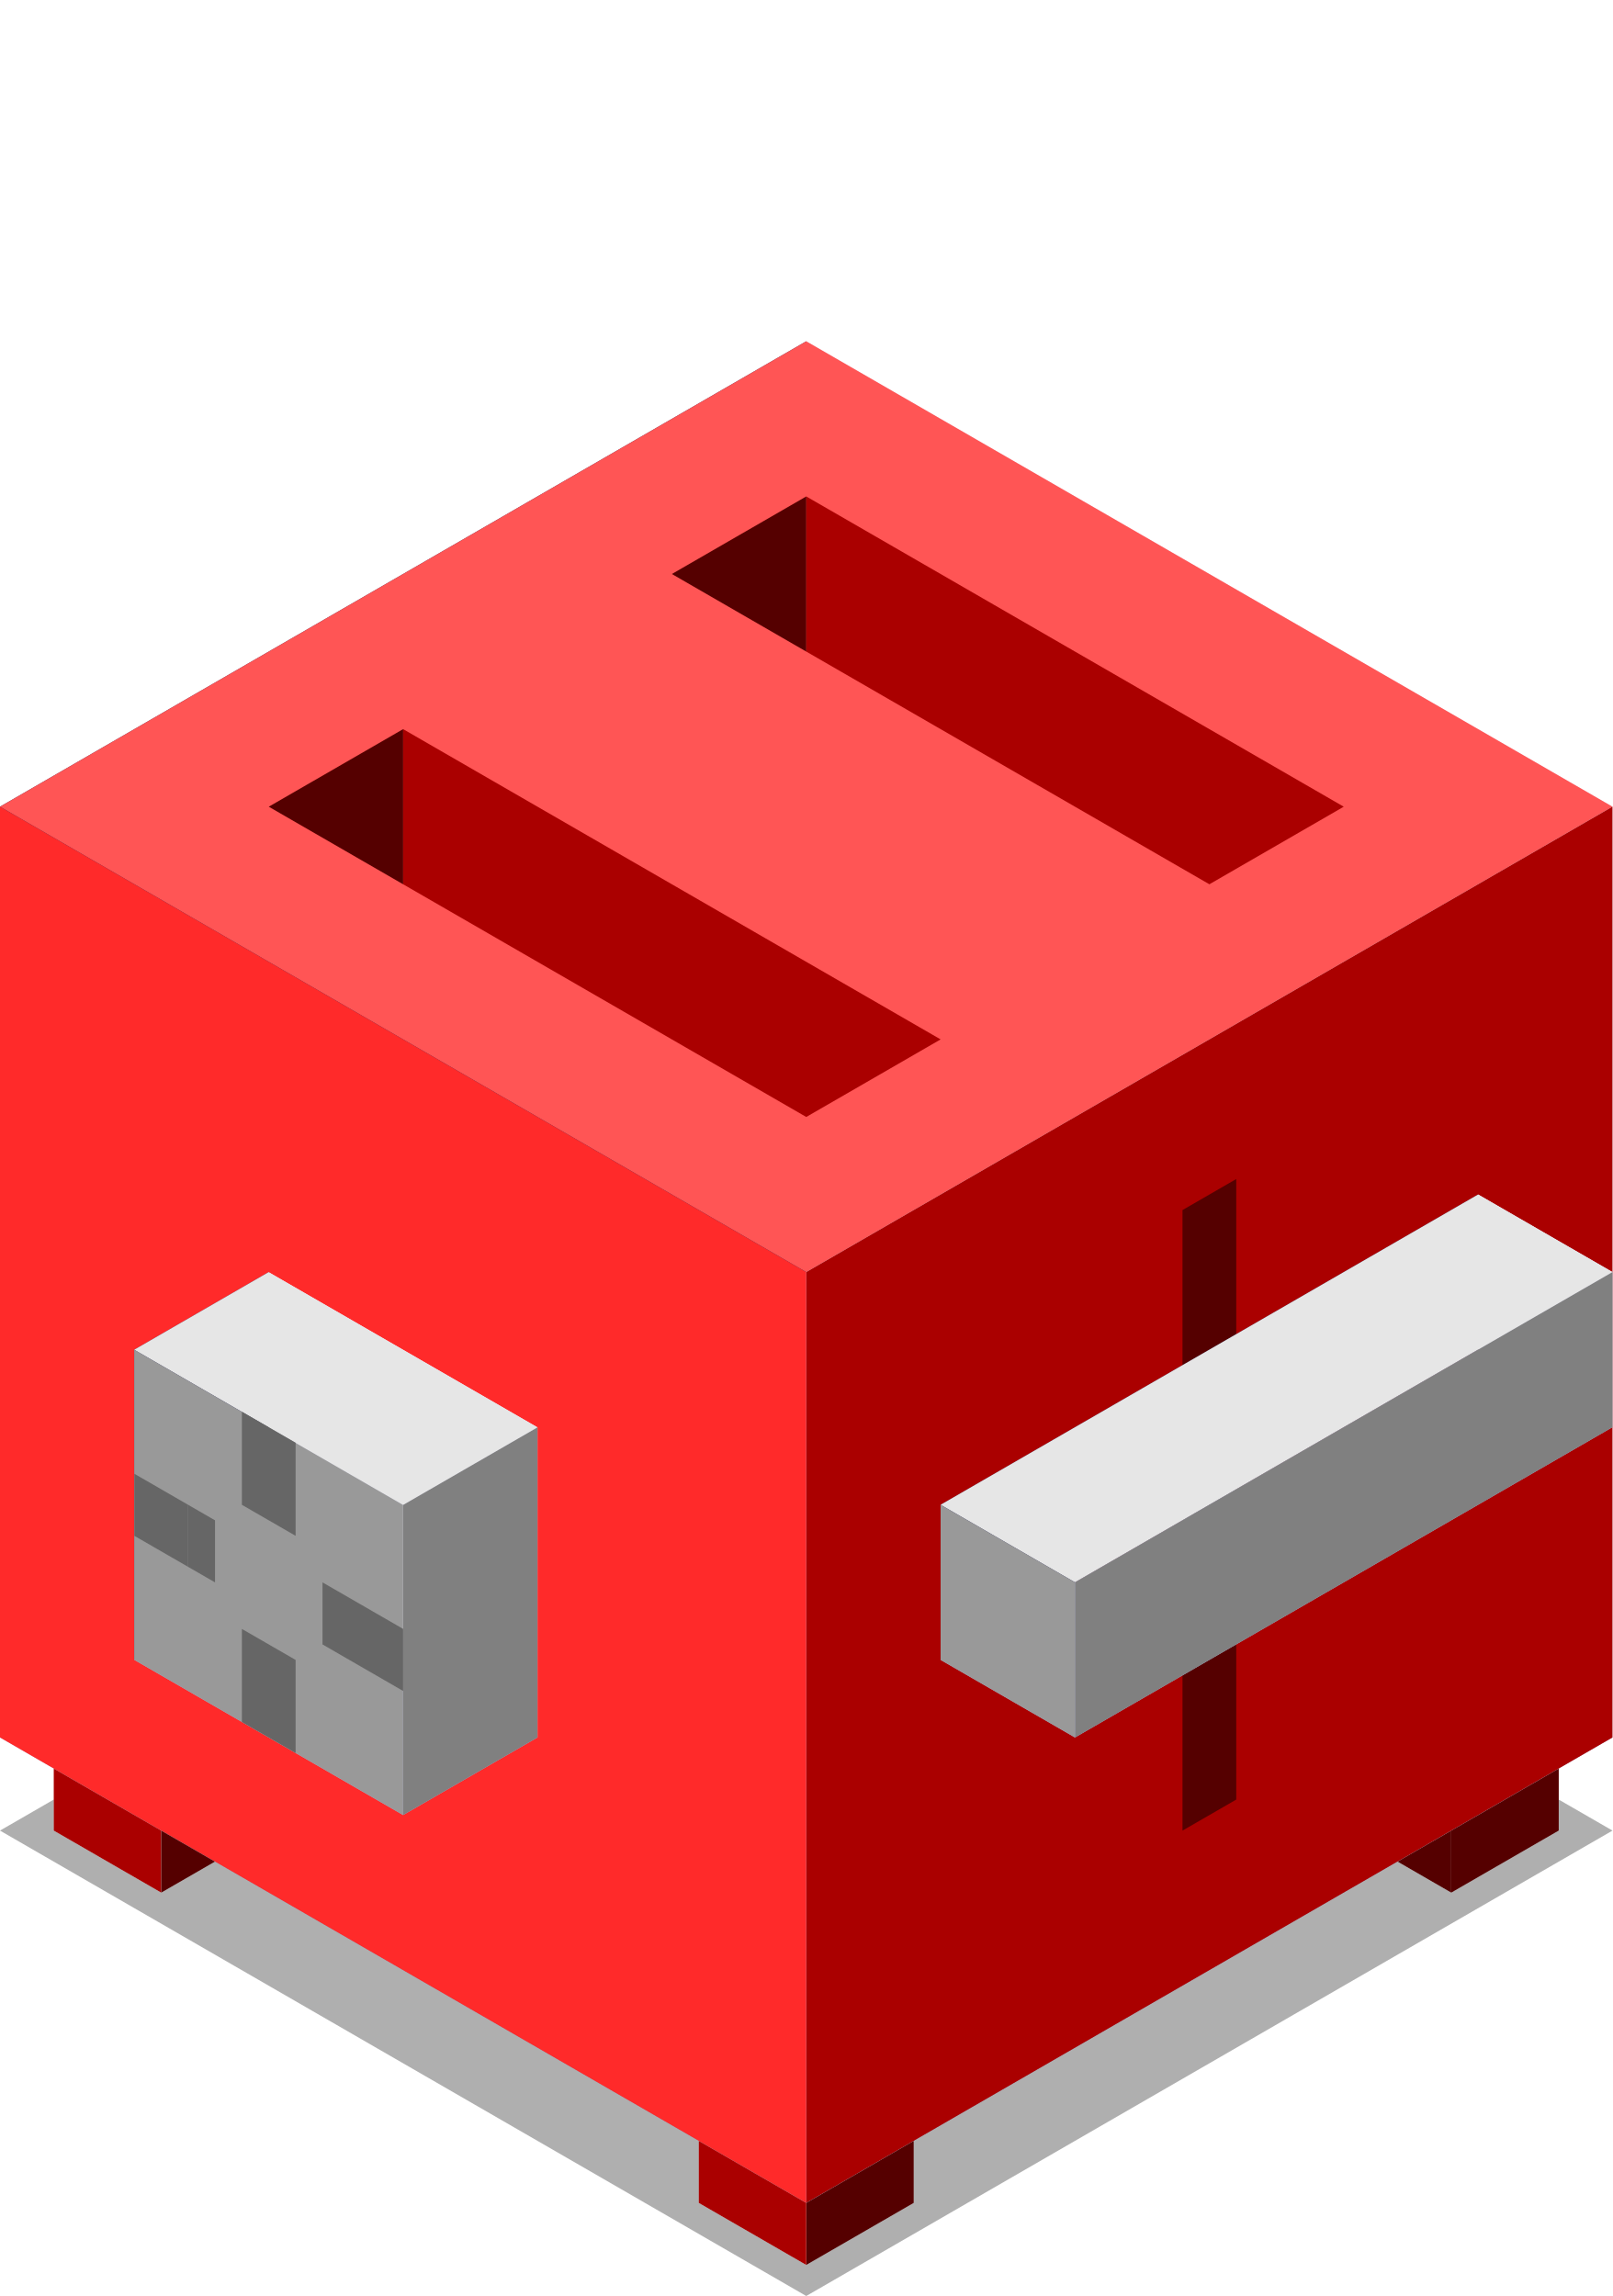
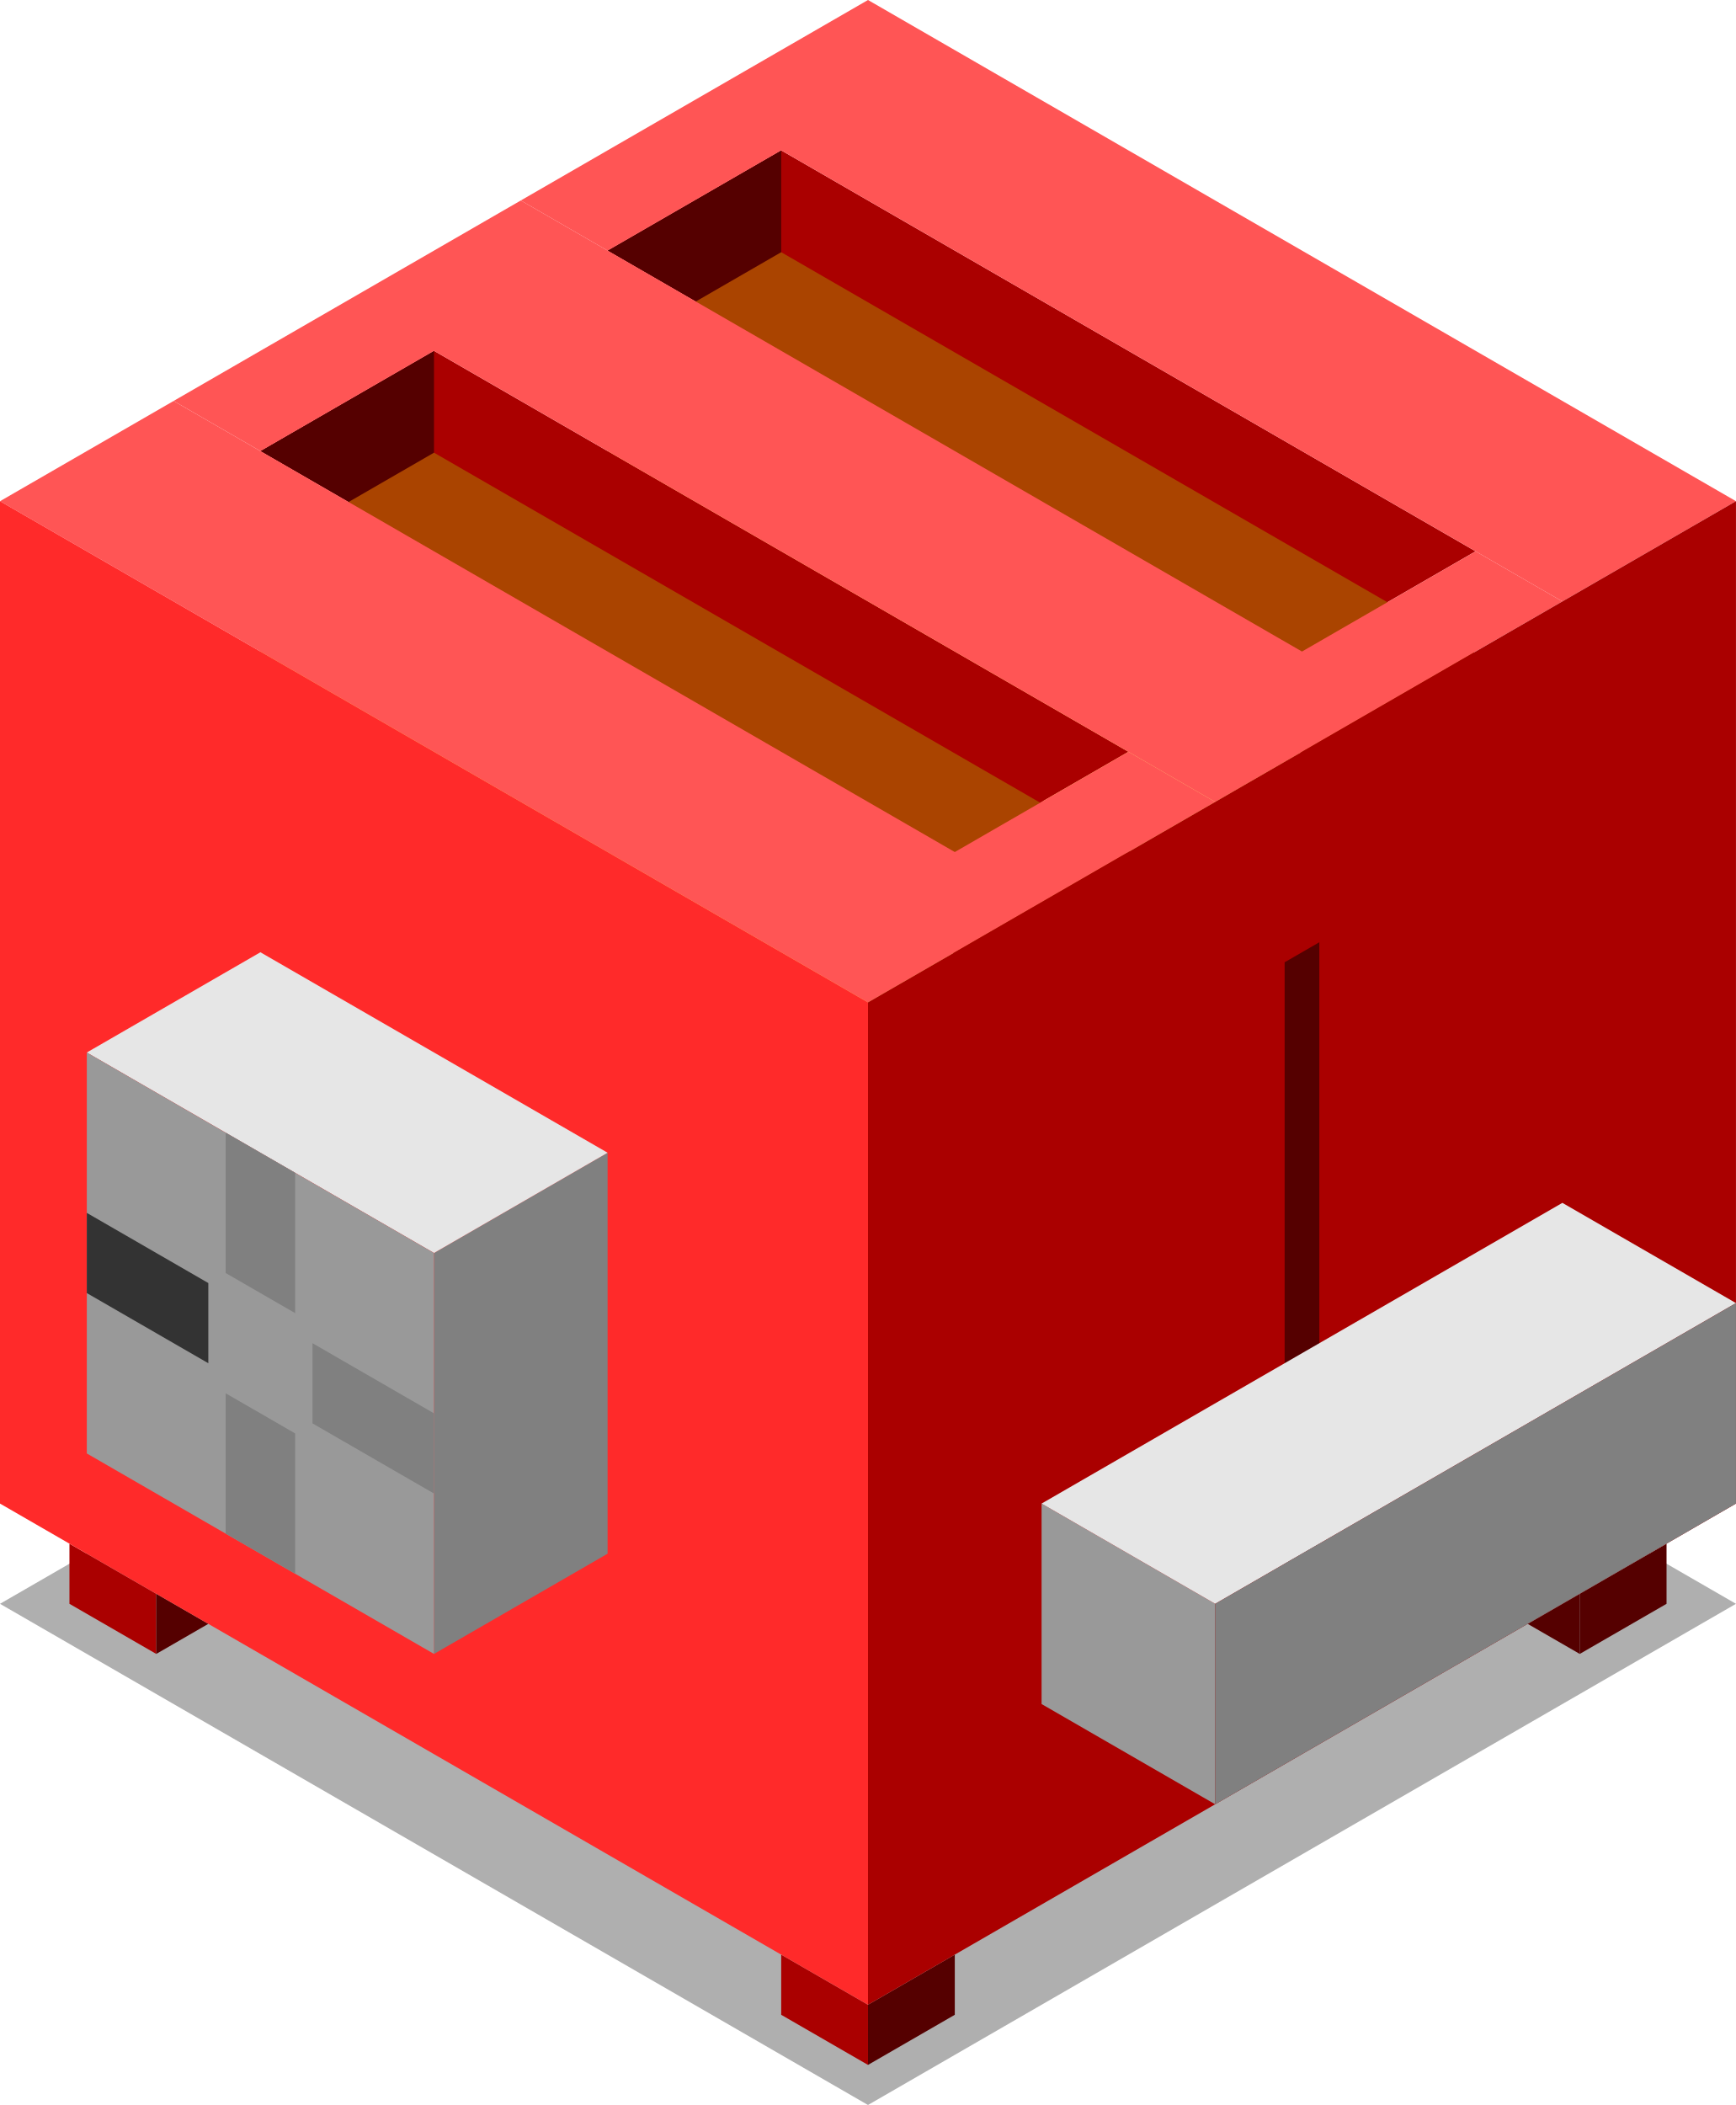
- <svg xmlns="http://www.w3.org/2000/svg" width="113.898mm" height="162.206mm" viewBox="0 0 403.577 574.746" id="svg2" version="1.1">
-   <defs id="defs4">
-     </defs>
-   <g id="layer1" style="display:inline;opacity:1" transform="translate(-168.7657,-215.1083)">
-     <g id="g3642" style="fill:#ffeeaa;fill-opacity:1">
-       <path id="path3654" style="fill:#e9e9ff;fill-rule:evenodd;stroke:none;stroke-width:1px;stroke-linecap:butt;stroke-linejoin:round;stroke-opacity:1" d="m 370.549,300.535 201.788,116.503 0,233.005 -201.788,-116.503 z" points="572.337,417.038 572.337,650.043 370.549,533.54 370.549,300.535 " />
-       <path id="path3644" style="fill:#353564;fill-rule:evenodd;stroke:none;stroke-width:1px;stroke-linecap:butt;stroke-linejoin:round;stroke-opacity:1" d="m 168.76,417.038 0,233.005 201.788,-116.503 0,-233.005 z" points="168.76,650.043 370.549,533.54 370.549,300.535 168.76,417.038 " />
-       <path id="path3652" style="fill:#afafde;fill-rule:evenodd;stroke:none;stroke-width:1px;stroke-linecap:butt;stroke-linejoin:round;stroke-opacity:1" d="M 168.76,650.043 370.549,766.545 572.337,650.043 370.549,533.54 Z" points="370.549,766.545 572.337,650.043 370.549,533.54 168.76,650.043 " />
-       <path id="path3646" style="fill:#ff5555;fill-rule:evenodd;stroke:none;stroke-width:1px;stroke-linecap:butt;stroke-linejoin:round;stroke-opacity:1" d="M 168.76,417.038 370.549,533.54 572.337,417.038 370.549,300.535 Z" points="370.549,533.54 572.337,417.038 370.549,300.535 168.76,417.038 " />
-       <path id="path3650" style="fill:#aa0000;fill-opacity:1;fill-rule:evenodd;stroke:none;stroke-width:1px;stroke-linecap:butt;stroke-linejoin:round;stroke-opacity:1" d="m 370.549,533.54 0,233.005 201.788,-116.503 0,-233.005 z" points="370.549,766.545 572.337,650.043 572.337,417.038 370.549,533.54 " />
-       <path id="path3648" style="fill:#ff2a2a;fill-rule:evenodd;stroke:none;stroke-width:1px;stroke-linecap:butt;stroke-linejoin:round;stroke-opacity:1" d="m 168.76,417.038 201.788,116.503 0,233.005 -201.788,-116.503 z" points="370.549,533.54 370.549,766.545 168.76,650.043 168.76,417.038 " />
-     </g>
-     <g id="g3726" style="fill:#800000;fill-opacity:1">
-       <path id="path3738" style="fill:#e9e9ff;fill-rule:evenodd;stroke:none;stroke-width:1px;stroke-linecap:butt;stroke-linejoin:round;stroke-opacity:1" d="m 235.986,533.561 67.3,38.856 0,77.626 -67.3,-38.856 z" points="303.286,572.417 303.286,650.043 235.986,611.187 235.986,533.561 " />
-       <path id="path3728" style="fill:#353564;fill-rule:evenodd;stroke:none;stroke-width:1px;stroke-linecap:butt;stroke-linejoin:round;stroke-opacity:1" d="m 202.355,552.979 0,77.626 33.631,-19.417 0,-77.626 z" points="202.355,630.604 235.986,611.187 235.986,533.561 202.355,552.979 " />
-       <path id="path3736" style="fill:#afafde;fill-rule:evenodd;stroke:none;stroke-width:1px;stroke-linecap:butt;stroke-linejoin:round;stroke-opacity:1" d="m 202.355,630.604 67.3,38.856 33.631,-19.417 -67.3,-38.856 z" points="269.654,669.46 303.286,650.043 235.986,611.187 202.355,630.604 " />
-       <path id="path3730" style="fill:#e6e6e6" d="m 202.355,552.979 67.3,38.856 33.631,-19.417 -67.3,-38.856 z" points="269.654,591.834 303.286,572.417 235.986,533.561 202.355,552.979 " />
-       <path id="path3734" style="fill:#808080" d="m 269.654,591.834 0,77.626 33.631,-19.417 0,-77.626 z" points="269.654,669.46 303.286,650.043 303.286,572.417 269.654,591.834 " />
-       <path id="path3732" style="fill:#999999" d="m 202.355,552.979 67.3,38.856 0,77.626 -67.3,-38.856 z" points="269.654,591.834 269.654,669.46 202.355,630.604 202.355,552.979 " />
-     </g>
-     <path style="fill:none;fill-rule:evenodd;stroke:none;stroke-width:1px;stroke-linecap:butt;stroke-linejoin:miter;stroke-opacity:1" d="m 269.66,397.629 0,38.834" id="path4944" />
-     <path style="fill:#aa0000;fill-opacity:1;fill-rule:evenodd;stroke:none;stroke-width:1px;stroke-linecap:butt;stroke-linejoin:miter;stroke-opacity:1" d="m 269.66,397.629 0,38.834 100.894,58.251 33.631,-19.417 z" id="path4954" />
-     <path style="fill:#550000;fill-rule:evenodd;stroke:none;stroke-width:1px;stroke-linecap:butt;stroke-linejoin:miter;stroke-opacity:1" d="m 269.66,436.463 -33.631,-19.417 33.631,-19.417 z" id="path4960" />
-     <path style="fill:#aa0000;fill-opacity:1;fill-rule:evenodd;stroke:none;stroke-width:1px;stroke-linecap:butt;stroke-linejoin:miter;stroke-opacity:1" d="m 370.554,339.378 0,38.834 100.894,58.251 33.631,-19.417 z" id="path4966" />
-     <path style="fill:#550000;fill-opacity:1;fill-rule:evenodd;stroke:none;stroke-width:1px;stroke-linecap:butt;stroke-linejoin:miter;stroke-opacity:1" d="m 336.923,358.795 33.631,19.417 0,0 0,0 0,-38.834 -33.631,19.417" id="path4968" />
-     <path style="fill:#550000;fill-opacity:1;fill-rule:evenodd;stroke:none;stroke-width:1px;stroke-linecap:butt;stroke-linejoin:miter;stroke-opacity:1" d="m 370.554,766.554 0,15.534 0,0 26.905,-15.534 0,-15.534 z" id="path4982" />
-     <path style="fill:#aa0000;fill-opacity:1;fill-rule:evenodd;stroke:none;stroke-width:1px;stroke-linecap:butt;stroke-linejoin:miter;stroke-opacity:1" d="m 343.649,751.02 0,15.534 26.905,15.534 0,-15.534 z" id="path4988" />
-     <path style="fill:#aa0000;fill-opacity:1;fill-rule:evenodd;stroke:none;stroke-width:1px;stroke-linecap:butt;stroke-linejoin:miter;stroke-opacity:1" d="m 182.218,657.818 0,15.534 26.905,15.534 0,-15.534 z" id="path4990" />
-     <path style="fill:#550000;fill-opacity:1;fill-rule:evenodd;stroke:none;stroke-width:1px;stroke-linecap:butt;stroke-linejoin:miter;stroke-opacity:1" d="m 209.123,688.885 13.453,-7.767 -13.453,-7.767 z" id="path4992" />
-     <path style="fill:#550000;fill-opacity:1;fill-rule:evenodd;stroke:none;stroke-width:1px;stroke-linecap:butt;stroke-linejoin:miter;stroke-opacity:1" d="m 558.89,657.818 0,15.534 -26.905,15.534 0,-15.534 z" id="path4994" />
-     <path style="fill:#550000;fill-opacity:1;fill-rule:evenodd;stroke:none;stroke-width:1px;stroke-linecap:butt;stroke-linejoin:miter;stroke-opacity:1" d="m 531.985,673.352 0,15.534 0,0 -13.453,-7.767 z" id="path5000" />
-     <path style="fill:#000000;fill-opacity:0.314;fill-rule:evenodd;stroke:none;stroke-width:1px;stroke-linecap:butt;stroke-linejoin:miter;stroke-opacity:1" d="m 182.218,665.585 -13.453,7.767 201.788,116.503 201.788,-116.503 -13.453,-7.767 0,7.767 -26.905,15.534 -13.453,-7.767 -121.073,69.902 0,15.534 -26.905,15.534 -26.905,-15.534 0,-15.534 -121.073,-69.902 -13.453,7.767 -26.905,-15.534 0,-7.767" id="path5008" />
-     <path style="fill:#666666;fill-opacity:1;fill-rule:evenodd;stroke:none;stroke-width:1px;stroke-linecap:butt;stroke-linejoin:miter;stroke-opacity:1" d="m 202.397,584.033 13.453,7.767 0,15.534 -13.453,-7.767 z" id="path5020" />
-     <path style="fill:#666666;fill-opacity:1;fill-rule:evenodd;stroke:none;stroke-width:1px;stroke-linecap:butt;stroke-linejoin:miter;stroke-opacity:1" d="m 215.85,591.8 6.726,3.883 0,15.534 -6.726,-3.883 z" id="path5028" />
-     <path style="fill:#666666;fill-opacity:1;fill-rule:evenodd;stroke:none;stroke-width:1px;stroke-linecap:butt;stroke-linejoin:miter;stroke-opacity:1" d="m 229.302,568.499 0,23.3 13.453,7.767 0,-23.3 z" id="path5030" />
-     <path style="fill:#666666;fill-opacity:1;fill-rule:evenodd;stroke:none;stroke-width:1px;stroke-linecap:butt;stroke-linejoin:miter;stroke-opacity:1" d="m 249.481,611.217 20.179,11.65 0,15.534 -20.179,-11.65 z" id="path5032" />
-     <path style="fill:#666666;fill-opacity:1;fill-rule:evenodd;stroke:none;stroke-width:1px;stroke-linecap:butt;stroke-linejoin:miter;stroke-opacity:1" d="m 229.302,646.168 0,-23.301 13.453,7.767 0,23.3 z" id="path5040" />
-     <path style="display:inline;fill:#550000;fill-opacity:1;fill-rule:evenodd;stroke:none;stroke-width:1px;stroke-linecap:butt;stroke-linejoin:miter;stroke-opacity:1" d="m 464.722,518.015 13.453,-7.767 0,0 0,155.337 -13.453,7.767 z" id="path4940" />
-     <g id="g4866" style="display:inline;opacity:1;fill:#808080;fill-opacity:1;stroke:none;stroke-opacity:1">
-       <path id="path4878" style="fill:#e9e9ff;fill-rule:evenodd;stroke:none;stroke-width:1px;stroke-linecap:butt;stroke-linejoin:round;stroke-opacity:1" d="m 538.706,514.123 33.631,19.417 0,38.834 -33.631,-19.417 z" points="572.337,533.54 572.337,572.374 538.706,552.957 538.706,514.123 " />
-       <path id="path4868" style="fill:#353564;fill-rule:evenodd;stroke:none;stroke-width:1px;stroke-linecap:butt;stroke-linejoin:round;stroke-opacity:1" d="m 404.18,591.791 0,38.834 134.526,-77.668 0,-38.834 z" points="404.18,630.626 538.706,552.957 538.706,514.123 404.18,591.791 " />
-       <path id="path4876" style="fill:#afafde;fill-rule:evenodd;stroke:none;stroke-width:1px;stroke-linecap:butt;stroke-linejoin:round;stroke-opacity:1" d="m 404.18,630.626 33.631,19.417 134.526,-77.668 -33.631,-19.417 z" points="437.811,650.043 572.337,572.374 538.706,552.957 404.18,630.626 " />
-       <path id="path4870" style="fill:#e6e6e6" d="m 404.18,591.791 33.631,19.417 134.526,-77.668 -33.631,-19.417 z" points="437.811,611.208 572.337,533.54 538.706,514.123 404.18,591.791 " />
-       <path id="path4874" style="fill:#808080;fill-opacity:1" d="m 437.811,611.208 0,38.834 134.526,-77.668 0,-38.834 z" points="437.811,650.043 572.337,572.374 572.337,533.54 437.811,611.208 " />
-       <path id="path4872" style="fill:#999999" d="m 404.18,591.791 33.631,19.417 0,38.834 -33.631,-19.417 z" points="437.811,611.208 437.811,650.043 404.18,630.626 404.18,591.791 " />
-     </g>
+ <svg xmlns="http://www.w3.org/2000/svg" width="86.603mm" height="105mm" viewBox="0 0 306.859 372.047" id="svg2" version="1.1">
+   <defs id="defs4" />
+   <g id="layer12" style="display:inline" transform="translate(-138.0867,-157.6772)">
+     <path style="fill:#000000;fill-opacity:0.314;fill-rule:evenodd;stroke:none;stroke-width:1px;stroke-linecap:butt;stroke-linejoin:miter;stroke-opacity:1" d="M 291.516,529.724 444.946,441.142 291.516,352.559 138.087,441.142 Z" id="path4489" />
+     <path style="fill:#aa0000;fill-opacity:1;fill-rule:evenodd;stroke:none;stroke-width:1px;stroke-linecap:butt;stroke-linejoin:miter;stroke-opacity:1" d="m 150.361,430.512 0,10.63 15.343,8.858 0,-10.63 z" id="path4493" />
+     <path style="fill:#550000;fill-opacity:1;fill-rule:evenodd;stroke:none;stroke-width:1px;stroke-linecap:butt;stroke-linejoin:miter;stroke-opacity:1" d="m 165.704,450 9.206,-5.315 -9.206,-5.315 z" id="path4495" />
+     <path style="fill:#550000;fill-opacity:1;fill-rule:evenodd;stroke:none;stroke-width:1px;stroke-linecap:butt;stroke-linejoin:miter;stroke-opacity:1" d="m 291.516,512.008 0,10.63 15.343,-8.858 0,-10.63 z" id="path4497" />
+     <path style="fill:#aa0000;fill-opacity:1;fill-rule:evenodd;stroke:none;stroke-width:1px;stroke-linecap:butt;stroke-linejoin:miter;stroke-opacity:1" d="m 276.173,503.15 0,10.63 15.343,8.858 0,-10.63 z" id="path4499" />
+     <path style="fill:#550000;fill-opacity:1;fill-rule:evenodd;stroke:none;stroke-width:1px;stroke-linecap:butt;stroke-linejoin:miter;stroke-opacity:1" d="m 432.672,441.142 0,-10.63 -15.343,8.858 0,10.63 z" id="path4501" />
+     <path style="fill:#550000;fill-opacity:1;fill-rule:evenodd;stroke:none;stroke-width:1px;stroke-linecap:butt;stroke-linejoin:miter;stroke-opacity:1" d="m 417.329,450 -9.206,-5.315 9.206,-5.315 z" id="path4503" />
+   </g>
+   <g id="layer9" style="display:inline" transform="translate(-138.0867,-157.6772)">
+     <path style="fill:#aa0000;fill-opacity:1;fill-rule:evenodd;stroke:none;stroke-width:1px;stroke-linecap:butt;stroke-linejoin:miter;stroke-opacity:1" d="m 245.488,201.969 30.686,-17.717 122.744,70.866 -30.686,17.717 z" id="path4208" />
+     <path style="fill:#550000;fill-opacity:1;fill-rule:evenodd;stroke:none;stroke-width:1px;stroke-linecap:butt;stroke-linejoin:miter;stroke-opacity:1" d="m 276.173,184.252 0,35.433 -30.686,-17.717 z" id="path4210" />
+     <path style="fill:#ff5555;fill-opacity:1;fill-rule:evenodd;stroke:none;stroke-width:1px;stroke-linecap:butt;stroke-linejoin:miter;stroke-opacity:1" d="m 230.145,193.11 61.372,-35.433 153.43,88.583 -30.686,17.717 -138.087,-79.724 -30.686,17.717 z" id="path4337" />
+   </g>
+   <g id="layer11" style="display:inline" transform="translate(-138.0867,-157.6772)">
+     <path style="fill:#aa4400;fill-opacity:1;fill-rule:evenodd;stroke:none;stroke-width:1px;stroke-linecap:butt;stroke-linejoin:miter;stroke-opacity:1" d="m 245.488,219.969 30.686,-17.717 122.744,70.866 -30.686,17.717 z" id="path4354" />
+     <path style="fill:#803300;fill-opacity:1;fill-rule:evenodd;stroke:none;stroke-width:1px;stroke-linecap:butt;stroke-linejoin:miter;stroke-opacity:1" d="m 368.231,290.835 0,35.433 30.686,-17.717 0,-35.433 z" id="path4356" />
+     <path style="fill:#ffe680;fill-opacity:1;fill-rule:evenodd;stroke:none;stroke-width:1px;stroke-linecap:butt;stroke-linejoin:miter;stroke-opacity:1" d="m 352.888,441.425 0,-124.016 15.343,8.858 0,-35.433 -122.744,-70.866 0,35.433 15.343,8.858 0,124.016 z" id="path4358" />
+     <path style="fill:#803300;fill-opacity:1;fill-rule:evenodd;stroke:none;stroke-width:1px;stroke-linecap:butt;stroke-linejoin:miter;stroke-opacity:1" d="m 383.574,317.409 0,106.299 -30.686,17.717 0,-124.016 15.343,8.858 z" id="path4360" />
+     <path style="fill:#ff9955;fill-opacity:1;fill-rule:evenodd;stroke:#c87137;stroke-width:1px;stroke-linecap:butt;stroke-linejoin:miter;stroke-opacity:1" d="m 276.173,273.118 0,35.433 30.686,17.717 0,-35.433 z" id="path4362" />
+     <path style="fill:#ff9955;fill-opacity:1;fill-rule:evenodd;stroke:#c87137;stroke-width:1px;stroke-linecap:butt;stroke-linejoin:miter;stroke-opacity:1" d="m 322.202,299.693 0,17.717 15.343,8.858 0,-17.717 -15.343,-8.858 z" id="path4364" />
+     <path style="fill:#ff9955;fill-opacity:1;fill-rule:evenodd;stroke:#c87137;stroke-width:1px;stroke-linecap:butt;stroke-linejoin:miter;stroke-opacity:1" d="m 306.859,343.984 30.686,17.717 0,35.433 -30.686,-17.717 z" id="path4366" />
+     <path style="fill:#ff9955;fill-opacity:1;fill-rule:evenodd;stroke:#c87137;stroke-width:1px;stroke-linecap:butt;stroke-linejoin:miter;stroke-opacity:1" d="m 276.173,343.984 0,17.717 15.343,8.858 0,-17.717 z" id="path4368" />
+   </g>
+   <g id="layer8" style="display:inline" transform="translate(-138.0867,-157.6772)">
+     <path style="fill:#aa0000;fill-opacity:1;fill-rule:evenodd;stroke:none;stroke-width:1px;stroke-linecap:butt;stroke-linejoin:miter;stroke-opacity:1" d="m 184.116,237.402 30.686,-17.717 122.744,70.866 -30.686,17.717 z" id="path4201" />
+     <path style="fill:#550000;fill-opacity:1;fill-rule:evenodd;stroke:none;stroke-width:1px;stroke-linecap:butt;stroke-linejoin:miter;stroke-opacity:1" d="m 214.802,219.685 0,35.433 -30.686,-17.717 z" id="path4203" />
+     <path style="display:inline;fill:#ff5555;fill-opacity:1;fill-rule:evenodd;stroke:none;stroke-width:1px;stroke-linecap:butt;stroke-linejoin:miter;stroke-opacity:1" d="m 230.145,193.109 -61.371,35.434 15.342,8.859 30.686,-17.717 138.088,79.725 30.686,-17.717 30.686,-17.717 -15.342,-8.859 -30.688,17.717 -138.086,-79.725 z" id="path4334" />
+   </g>
+   <g id="layer10" style="display:inline" transform="translate(-138.0867,-157.6772)">
+     <path style="fill:#aa4400;fill-opacity:1;fill-rule:evenodd;stroke:none;stroke-width:1px;stroke-linecap:butt;stroke-linejoin:miter;stroke-opacity:1" d="M 214.802,237.685 337.545,308.551 306.859,326.268 184.116,255.402 Z" id="path4221" />
+     <path style="fill:#803300;fill-opacity:1;fill-rule:evenodd;stroke:none;stroke-width:1px;stroke-linecap:butt;stroke-linejoin:miter;stroke-opacity:1" d="m 306.859,326.268 0,35.433 30.686,-17.717 0,-35.433 z" id="path4223" />
+     <path style="fill:#ffe680;fill-opacity:1;fill-rule:evenodd;stroke:none;stroke-width:1px;stroke-linecap:butt;stroke-linejoin:miter;stroke-opacity:1" d="m 184.116,255.402 0,35.433 15.343,8.858 0,124.016 92.058,53.15 0,-124.016 15.343,8.858 0,-35.433 z" id="path4227" />
+     <path style="fill:#803300;fill-opacity:1;fill-rule:evenodd;stroke:none;stroke-width:1px;stroke-linecap:butt;stroke-linejoin:miter;stroke-opacity:1" d="m 291.516,476.858 30.686,-17.717 0,-106.299 -15.343,8.858 -15.343,-8.858 z" id="path4229" />
+     <path style="fill:#ff9955;fill-opacity:1;fill-rule:evenodd;stroke:#c87137;stroke-width:1px;stroke-linecap:butt;stroke-linejoin:miter;stroke-opacity:1" d="m 214.802,308.551 0,35.433 30.686,17.717 0,-35.433 z" id="path4257" />
+     <path style="fill:#ff9955;fill-opacity:1;fill-rule:evenodd;stroke:#c87137;stroke-width:1px;stroke-linecap:butt;stroke-linejoin:miter;stroke-opacity:1" d="m 260.83,335.126 0,17.717 15.343,8.858 0,-17.717 z" id="path4265" />
+     <path style="fill:#ff9955;fill-opacity:1;fill-rule:evenodd;stroke:#c87137;stroke-width:1px;stroke-linecap:butt;stroke-linejoin:miter;stroke-opacity:1" d="m 245.488,379.417 0,35.433 30.686,17.717 0,-35.433 z" id="path4267" />
+     <path style="fill:#ff9955;fill-opacity:1;fill-rule:evenodd;stroke:#c87137;stroke-width:1px;stroke-linecap:butt;stroke-linejoin:miter;stroke-opacity:1" d="m 214.802,379.417 0,17.717 15.343,8.858 0,-17.717 z" id="path4271" />
+   </g>
+   <g id="layer5" style="display:inline" transform="translate(-138.0867,-157.6772)">
+     <path style="fill:#ff5555;fill-opacity:1;fill-rule:evenodd;stroke:none;stroke-width:1px;stroke-linecap:butt;stroke-linejoin:miter;stroke-opacity:1" d="m 184.116,237.402 -15.343,-8.858 -30.686,17.717 153.43,88.583 61.372,-35.433 -15.343,-8.858 -30.686,17.717 z" id="path4273" />
+   </g>
+   <g id="layer1" style="display:inline" transform="translate(-138.0867,-157.6772)">
+     <path style="fill:#ff2a2a;fill-opacity:1;fill-rule:evenodd;stroke:none;stroke-width:1px;stroke-linecap:butt;stroke-linejoin:miter;stroke-opacity:1" d="m 291.516,334.843 0,177.165 -153.43,-88.583 0,-177.165 z" id="path4140" />
+     <path style="fill:#aa0000;fill-rule:evenodd;stroke:none;stroke-width:1px;stroke-linecap:butt;stroke-linejoin:miter;stroke-opacity:1" d="m 291.516,512.008 153.43,-88.583 0,-177.165 -153.43,88.583 0,177.165 z" id="path4142" />
+     <path style="fill:#808080;fill-opacity:1;fill-rule:evenodd;stroke:none;stroke-width:1px;stroke-linecap:butt;stroke-linejoin:miter;stroke-opacity:1" d="m 245.488,361.417 -30.686,17.717 0,70.866 30.686,-17.717 z" id="path4146" />
+     <path style="fill:#e6e6e6;fill-opacity:1;fill-rule:evenodd;stroke:none;stroke-width:1px;stroke-linecap:butt;stroke-linejoin:miter;stroke-opacity:1" d="m 214.802,379.134 -61.372,-35.433 30.686,-17.717 61.372,35.433 z" id="path4150" />
+     <path style="display:inline;fill:#999999;fill-opacity:1;fill-rule:evenodd;stroke:none;stroke-width:1px;stroke-linecap:butt;stroke-linejoin:miter;stroke-opacity:1" d="m 153.43,343.701 0,70.866 61.372,35.433 0,-70.866 z" id="path4157" />
+   </g>
+   <g id="layer2" style="display:inline" transform="translate(-138.0867,-157.6772)">
+     <path style="fill:#333333;fill-opacity:1;fill-rule:evenodd;stroke:none;stroke-width:1px;stroke-linecap:butt;stroke-linejoin:miter;stroke-opacity:1" d="m 153.43,372.047 21.48,12.402 0,14.173 -21.48,-12.402 z" id="path4533" />
+   </g>
+   <g id="layer13" style="display:inline" transform="translate(-138.0867,-157.6772)">
+     <path style="display:inline;fill:#808080;fill-opacity:1;fill-rule:evenodd;stroke:none;stroke-width:1px;stroke-linecap:butt;stroke-linejoin:miter;stroke-opacity:1" d="m 177.979,357.873 0,17.717 0,7.088 12.273,7.086 0,-7.086 0,-17.717 -12.273,-7.088 z" id="path4524" />
+   </g>
+   <g id="layer14" style="display:inline" transform="translate(-138.0867,-157.6772)">
+     <path style="display:inline;fill:#808080;fill-opacity:1;fill-rule:evenodd;stroke:none;stroke-width:1px;stroke-linecap:butt;stroke-linejoin:miter;stroke-opacity:1" d="m 214.802,407.48 0,14.173 -21.48,-12.402 0,-14.173 z" id="path4529" />
+   </g>
+   <g id="layer15" style="display:inline" transform="translate(-138.0867,-157.6772)">
+     <path style="display:inline;fill:#808080;fill-opacity:1;fill-rule:evenodd;stroke:none;stroke-width:1px;stroke-linecap:butt;stroke-linejoin:miter;stroke-opacity:1" d="m 190.253,411.024 0,24.803 -12.274,-7.087 0,-24.803 z" id="path4531" />
+   </g>
+   <g id="layer3" style="display:inline" transform="translate(-138.0867,-157.6772)">
+     <path style="fill:#550000;fill-opacity:1;fill-rule:evenodd;stroke:none;stroke-width:1px;stroke-linecap:butt;stroke-linejoin:miter;stroke-opacity:1" d="m 365.163,327.756 6.137,-3.543 0,106.299 -6.137,3.543 z" id="path4160" />
+   </g>
+   <g id="layer4" style="display:inline" transform="translate(-138.0867,-157.6772)">
+     <path style="fill:#999999;fill-opacity:1;fill-rule:evenodd;stroke:none;stroke-width:1px;stroke-linecap:butt;stroke-linejoin:miter;stroke-opacity:1" d="m 322.202,423.425 0,35.433 30.686,17.717 0,-35.433 z" id="path4173" />
+     <path style="fill:#e6e6e6;fill-opacity:1;fill-rule:evenodd;stroke:none;stroke-width:1px;stroke-linecap:butt;stroke-linejoin:miter;stroke-opacity:1" d="m 322.202,423.425 92.058,-53.15 30.686,17.717 -92.058,53.15 z" id="path4175" />
+     <path style="fill:#808080;fill-opacity:1;fill-rule:evenodd;stroke:none;stroke-width:1px;stroke-linecap:butt;stroke-linejoin:miter;stroke-opacity:1" d="m 352.888,441.142 92.058,-53.15 0,35.433 -92.058,53.15 z" id="path4177" />
  </g>
</svg>
